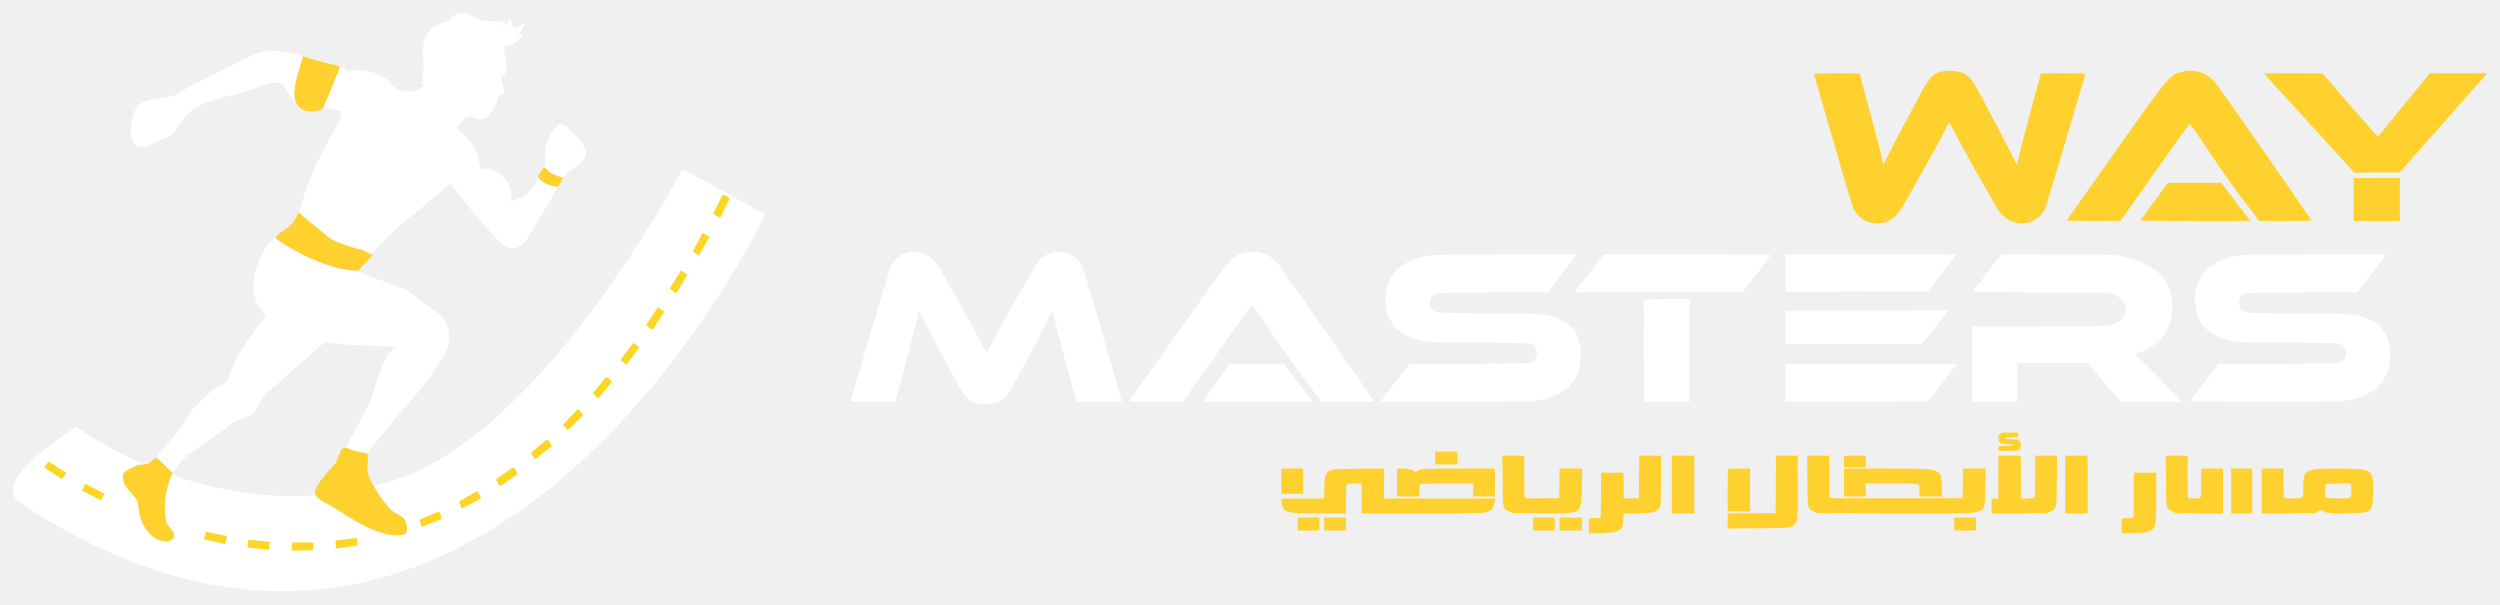
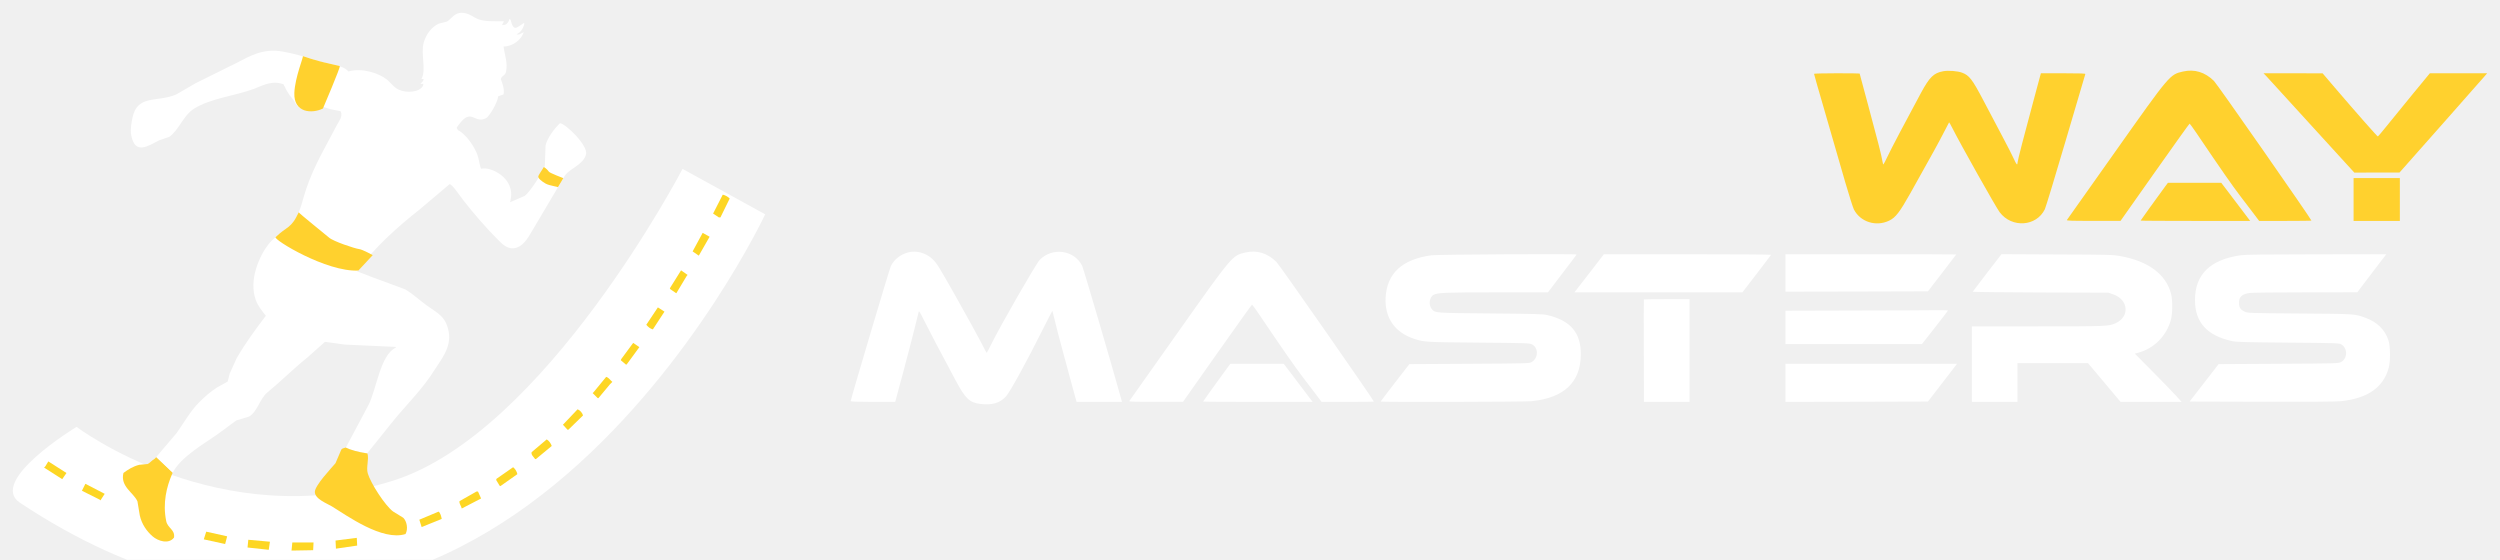
- <svg xmlns="http://www.w3.org/2000/svg" viewBox="0 0 1170.04 282.69">
-   <g transform="translate(-64.68 -44.36)">
-     <path fill-rule="evenodd" fill="#FFFFFF" d="M 100.52 244.14 C 100.52 244.14 167.67 295.05 248.86 269.25 C 319.8 246.7 384.12 123.41 384.12 123.41 L 422.8 144.67 C 422.8 144.67 291.73 423.89 74.09 279.7 C 58.67 269.48 100.52 244.14 100.52 244.14 " />
-     <path fill-rule="evenodd" fill="#FDD624" d="M 402.94 135.46 C 404.12 135.71 405.46 136.5 406.19 137.27 C 404.74 140.22 403.3 143.17 401.85 146.12 L 401.13 146.12 C 400.23 145.52 399.32 144.92 398.42 144.32 C 399.93 141.36 401.43 138.41 402.94 135.46 " />
-     <path fill-rule="evenodd" fill="#FDD624" d="M 393.54 153.35 C 394.62 153.95 395.71 154.55 396.79 155.16 C 395.11 158.11 393.42 161.06 391.73 164.01 C 390.77 163.35 389.81 162.68 388.84 162.02 C 390.41 159.13 391.98 156.24 393.54 153.35 " />
-     <path fill-rule="evenodd" fill="#FDD624" d="M 383.43 170.88 C 384.45 171.6 385.47 172.32 386.5 173.04 C 386.38 173.16 386.25 173.29 386.13 173.4 C 384.51 176.11 382.88 178.82 381.25 181.54 L 381.07 181.54 C 380.11 180.87 379.15 180.21 378.18 179.55 C 378.24 179.37 378.3 179.19 378.36 179 C 380.05 176.3 381.74 173.59 383.43 170.88 " />
-     <path fill-rule="evenodd" fill="#FDD624" d="M 372.58 188.22 C 373.61 188.88 374.63 189.55 375.66 190.21 C 373.85 192.98 372.04 195.75 370.23 198.52 C 369 198.24 367.84 197.23 367.16 196.35 C 368.97 193.64 370.78 190.93 372.58 188.22 " />
-     <path fill-rule="evenodd" fill="#FDD624" d="M 361.02 204.84 C 361.98 205.5 362.95 206.17 363.91 206.83 C 361.93 209.54 359.94 212.25 357.95 214.96 L 357.59 214.96 C 356.8 214.3 356.02 213.63 355.24 212.97 C 355.3 212.79 355.36 212.61 355.42 212.43 C 357.29 209.9 359.15 207.37 361.02 204.84 " />
-     <path fill-rule="evenodd" fill="#FDD624" d="M 348.38 220.74 C 349.7 221.15 350.28 222.32 351.27 223.09 L 350.18 224.17 C 348.38 226.34 346.57 228.51 344.76 230.68 L 344.4 230.68 C 343.62 229.89 342.83 229.11 342.05 228.33 C 342.23 228.15 342.41 227.97 342.59 227.79 C 344.52 225.44 346.45 223.09 348.38 220.74 " />
-     <path fill-rule="evenodd" fill="#FDD624" d="M 335 235.92 C 336.1 236.32 337.25 237.57 337.53 238.81 C 335.25 241.04 332.96 243.27 330.67 245.49 L 330.3 245.49 C 329.58 244.71 328.86 243.93 328.14 243.14 C 330.43 240.73 332.71 238.32 335 235.92 " />
-     <path fill-rule="evenodd" fill="#FDD624" d="M 320.55 250.01 C 321.51 250.52 322.58 251.95 322.9 253.08 C 320.43 255.13 317.96 257.18 315.49 259.22 L 315.13 259.22 C 314.36 258.12 313.13 257.16 313.5 255.97 C 315.85 253.98 318.2 252 320.55 250.01 " />
-     <path fill-rule="evenodd" fill="#FDD624" d="M 87.3 260.31 C 90.13 262.11 92.96 263.92 95.79 265.73 C 95.13 266.69 94.47 267.66 93.8 268.62 C 90.98 266.81 88.14 265 85.31 263.2 C 85.5 263.02 85.68 262.84 85.86 262.66 C 86.34 261.88 86.82 261.09 87.3 260.31 " />
-     <path fill-rule="evenodd" fill="#FDD624" d="M 304.83 263.02 C 305.73 263.73 306.54 264.96 306.82 266.27 C 304.17 268.14 301.52 270 298.87 271.87 C 298.75 271.81 298.63 271.75 298.51 271.69 C 297.96 270.79 297.42 269.88 296.88 268.98 C 296.94 268.8 297 268.62 297.06 268.44 C 299.65 266.63 302.24 264.82 304.83 263.02 " />
-     <path fill-rule="evenodd" fill="#FDD624" d="M 104.64 270.79 C 107.66 272.35 110.67 273.92 113.68 275.48 C 113.02 276.51 112.36 277.53 111.69 278.55 C 111.57 278.44 111.45 278.32 111.33 278.2 C 108.56 276.81 105.79 275.43 103.02 274.04 C 103.56 272.96 104.11 271.87 104.64 270.79 " />
-     <path fill-rule="evenodd" fill="#FDD624" d="M 287.67 274.4 L 288.39 274.4 C 288.87 275.48 289.35 276.57 289.84 277.65 C 286.82 279.22 283.81 280.79 280.8 282.35 C 280.48 281 279.55 280.18 279.72 278.92 C 282.37 277.41 285.02 275.91 287.67 274.4 " />
-     <path fill-rule="evenodd" fill="#FDD624" d="M 269.96 283.8 C 270.77 284.41 271.21 286.05 271.41 287.23 C 268.28 288.49 265.14 289.76 262.01 291.02 C 261.65 289.88 261.29 288.73 260.93 287.59 C 263.94 286.32 266.95 285.06 269.96 283.8 " />
-     <path fill-rule="evenodd" fill="#FDD624" d="M 161.2 293.19 C 164.45 293.91 167.7 294.64 170.95 295.36 L 170.95 295.54 C 170.65 296.68 170.35 297.83 170.05 298.97 C 166.74 298.25 163.43 297.53 160.11 296.8 L 160.11 296.62 C 160.47 295.48 160.84 294.33 161.2 293.19 " />
-     <path fill-rule="evenodd" fill="#FDD624" d="M 231.84 299.7 C 228.53 300.18 225.21 300.66 221.9 301.14 C 221.84 299.88 221.78 298.61 221.72 297.34 C 225.04 296.92 228.35 296.5 231.66 296.08 C 231.72 297.29 231.78 298.49 231.84 299.7 " />
-     <path fill-rule="evenodd" fill="#FDD624" d="M 180.89 296.98 C 184.26 297.29 187.64 297.59 191.01 297.89 C 190.83 299.15 190.64 300.42 190.46 301.68 C 187.15 301.32 183.84 300.96 180.53 300.6 C 180.65 299.39 180.77 298.19 180.89 296.98 " />
-     <path fill-rule="evenodd" fill="#FDD624" d="M 211.42 298.25 C 211.36 299.45 211.3 300.66 211.24 301.86 C 207.87 301.92 204.5 301.98 201.12 302.04 C 201.25 300.78 201.37 299.51 201.49 298.25 Z M 211.42 298.25 " />
-     <path fill-rule="nonzero" fill="#FFD12E" d="M 137.2 258.98 C 135.72 259.78 134.8 261.13 133.74 261.53 C 132.47 261.65 131.19 261.77 129.92 261.89 C 126.95 262.59 124.55 264.16 122.45 265.71 C 120.88 272.11 127.15 274.84 129.01 279.01 C 129.37 281.19 129.73 283.38 130.1 285.56 C 131.01 289.7 133.38 293.03 136.11 295.39 C 138.61 297.56 143.65 299.25 146.12 295.94 C 146.7 292.26 143.16 291.57 142.48 288.29 C 140.71 279.73 142.71 272.05 145.21 266.26 C 145.31 266.04 145.41 265.81 145.53 265.59 L 137.81 258.26 C 137.61 258.5 137.4 258.74 137.2 258.98 " />
-     <path fill-rule="nonzero" fill="#FFFFFF" d="M 326.76 102.02 C 324.3 104.37 320.89 108.74 320.02 112.39 C 319.9 115.61 319.78 118.83 319.66 122.04 C 318.5 125.22 312.73 134.32 310.19 136.07 C 307.94 137.04 305.7 138.01 303.45 138.98 C 303.3 138.76 303.16 138.54 303.01 138.31 C 302.97 138.44 302.95 138.56 302.91 138.68 C 299.45 150.37 289.43 124.29 289.43 124.29 C 289.57 124.11 289.79 123.96 290.05 123.86 C 289.05 121.83 288.98 119.32 288.16 116.95 C 286.74 112.9 282.71 107.11 279.05 105.29 C 278.07 103.89 278.42 104.12 279.41 102.74 C 285.39 94.47 286.6 102.59 292.16 99.65 C 293.73 98.91 297.77 91.94 297.8 89.45 C 298.66 89.15 299.5 88.84 300.36 88.54 C 300.83 86 299.86 83.41 299.08 81.44 C 299.43 79.7 301.02 79.85 301.45 78.16 C 302.49 74.02 300.73 69.45 300.36 66.14 C 304.89 66.04 308.65 62.89 309.82 59.41 C 309.09 59.77 308.37 60.13 307.64 60.5 L 306.55 60.5 L 306.55 60.32 C 308.35 59.52 309.35 57.91 310 55.95 L 310 55.04 C 306.29 57.35 305.11 59.46 303.63 53.58 C 303.45 53.46 303.27 53.34 303.09 53.21 C 302.84 54.5 302.15 55.47 301.08 55.95 C 300.6 56.01 300.11 56.07 299.63 56.13 C 299.93 55.52 300.23 54.91 300.54 54.3 C 296.04 54.27 291.39 54.58 288.16 53.21 C 286.19 52.39 284.73 50.93 282.14 50.48 C 277.36 49.66 276.21 53.2 273.77 54.49 C 272.55 54.79 271.34 55.1 270.13 55.4 C 266.68 56.91 264.17 60.32 263.03 64.14 C 261.43 69.48 264.35 77.01 261.93 81.26 C 262.3 81.32 262.66 81.38 263.03 81.44 C 262.84 81.8 262.66 82.17 262.48 82.53 C 262.12 82.89 261.75 83.26 261.39 83.62 L 262.84 83.62 C 262.79 83.93 262.72 84.23 262.66 84.54 C 260.85 87.68 255.02 87.94 251.37 86.36 C 248.91 85.28 247.54 82.98 245.55 81.44 C 242.01 78.7 234.41 75.96 227.7 77.8 C 225.3 74.65 217.34 74.25 213.32 72.88 C 208.24 71.15 202.9 69.56 197.11 68.51 C 187.64 66.79 181.33 70.8 175.8 73.61 C 169.31 76.82 162.82 80.04 156.32 83.26 C 153.29 85.02 150.25 86.78 147.21 88.54 C 138.26 92.46 128.93 88.31 126.64 99.65 C 126.23 101.65 125.58 105 126.09 107.66 C 127.9 117.05 133.96 112.66 139.2 110.03 C 140.78 109.48 142.36 108.93 143.94 108.39 C 148.59 105 150.45 98.43 155.41 95.28 C 163.13 90.38 174.29 89.32 183.45 85.99 C 186.82 84.77 191.04 82.14 196.2 83.44 C 196.87 83.61 197.53 83.88 198.2 84.22 C 198.14 84.08 198.07 83.95 198.02 83.8 C 196.13 79.03 201.11 82.35 201.11 82.35 L 205.12 86.17 L 204.69 87.08 L 215.68 86.36 C 215.68 86.36 215.94 85.93 214.97 94.07 C 216.42 94.53 217.87 95 219.32 95.46 C 220.84 95.76 222.36 96.07 223.88 96.37 C 224.22 96.62 223.99 96.38 224.24 96.73 C 225.14 99.02 223.17 101.32 222.42 102.74 C 219.81 107.66 217.2 112.57 214.59 117.49 C 212.15 122.29 209.85 127.28 208.04 132.61 C 206.26 137.82 205.52 142.62 202.94 146.81 C 199.71 152.05 194.01 154.04 190.37 158.64 C 186.09 164.07 181.01 175.38 184.36 184.68 C 185.46 187.73 187.32 189.85 189.1 192.15 C 184.26 198.52 179.64 204.76 175.44 212 C 174.35 214.43 173.25 216.86 172.16 219.28 C 171.86 220.5 171.55 221.71 171.25 222.92 C 169.61 223.83 167.98 224.75 166.34 225.65 C 163.3 227.55 160.44 230.09 157.96 232.57 C 153.7 236.84 150.96 241.93 147.4 246.96 C 145.34 249.39 143.27 251.82 141.21 254.24 C 140.07 255.58 138.94 256.92 137.81 258.26 L 145.53 265.59 C 149.2 258.21 160.39 251.95 166.88 247.32 C 169.68 245.26 172.47 243.2 175.26 241.13 C 177.26 240.52 179.27 239.92 181.27 239.31 C 185.28 236.85 186.25 230.96 189.82 228.02 C 196.25 222.74 202.14 216.81 208.58 211.63 C 211.31 209.21 214.04 206.78 216.77 204.35 C 219.81 204.77 222.84 205.2 225.88 205.62 C 233.89 205.99 241.91 206.35 249.92 206.72 L 249.92 207.08 C 242.66 210.38 240.95 226.43 237.17 233.85 C 233.65 240.46 230.13 247.08 226.61 253.7 C 226.57 253.74 226.51 253.77 226.45 253.8 C 228.63 254.92 232.31 255.94 236.66 256.58 C 236.65 256.53 236.64 256.48 236.62 256.43 C 240.32 251.82 244.03 247.2 247.73 242.59 C 254.57 233.95 262.32 226.81 268.31 217.1 C 270.85 212.97 276.07 207.01 274.68 199.62 C 273.29 192.2 269.29 190.9 264.3 187.23 C 260.98 184.8 257.92 181.92 254.29 179.77 C 249.19 177.89 244.09 176 238.99 174.12 C 236.62 173.21 234.26 172.3 231.89 171.39 L 231.89 171.21 C 239.57 160.56 250.69 150.56 261.02 142.44 C 265.7 138.49 270.37 134.55 275.04 130.6 C 276.04 130.15 280.19 136.36 281.23 137.7 C 286.36 144.29 292.08 150.95 297.99 156.82 C 299.69 158.52 302.49 161.51 306.36 160.29 C 310.44 159 312.45 154.34 314.56 151 C 319.41 142.8 324.27 134.61 329.12 126.41 C 331.79 122.98 337.76 121.33 338.96 116.58 C 339.99 112.49 329.45 102.25 326.76 102.02 " />
-     <path fill-rule="nonzero" fill="#FFD12E" d="M 224.42 254.79 C 223.51 256.91 222.6 259.04 221.69 261.16 C 219.74 263.46 212.2 271.41 212.04 274.46 C 211.87 277.87 217.82 280.01 220.05 281.38 C 226.93 285.58 243.64 297.75 254.47 294.3 C 255.82 291.88 255.03 288.19 253.38 286.66 C 251.8 285.68 250.22 284.71 248.64 283.74 C 244.98 281.04 238.23 270.69 236.8 265.9 C 235.96 263.03 237.45 259.63 236.66 256.58 C 232.31 255.94 228.63 254.92 226.45 253.8 C 225.95 254.09 224.94 254.05 224.42 254.79 " />
-     <path fill-rule="nonzero" fill="#FFFFFF" d="M 299.45 132.97 C 300.63 134.75 301.82 136.53 303.01 138.31 C 305.84 127.69 293.38 122.61 290.05 123.86 C 290.14 124.05 290.23 124.23 290.34 124.41 C 292.53 127.99 296.9 129.76 299.45 132.97 " />
-     <path fill="none" stroke-width="1" stroke="#FFFFFF" d="M 0 0 C 1.19 -1.78 2.38 -3.57 3.57 -5.35 C 6.4 5.29 -6.07 10.37 -9.4 9.12 C -9.31 8.93 -9.22 8.75 -9.12 8.57 C -6.93 4.99 -2.55 3.22 0 0 Z M 0 0 " transform="matrix(0.998792, 0, 0, -0.998792, 299.4445, 132.9703)" />
-     <path fill-rule="nonzero" fill="#FFFFFF" d="M 302.91 138.68 C 302.95 138.56 302.97 138.44 303.01 138.31 C 301.82 136.53 300.63 134.75 299.45 132.97 C 296.9 129.75 292.53 127.99 290.34 124.41 C 290.23 124.23 290.14 124.05 290.05 123.86 C 289.79 123.96 289.57 124.1 289.43 124.29 C 289.43 124.29 299.45 150.37 302.91 138.68 " />
-     <path fill="none" stroke-width="1" stroke="#FFFFFF" d="M 0 0 C 0.04 0.13 0.06 0.25 0.1 0.37 C -1.09 2.16 -2.28 3.94 -3.47 5.72 C -6.02 8.94 -10.4 10.71 -12.59 14.29 C -12.7 14.47 -12.78 14.65 -12.87 14.84 C -13.14 14.74 -13.36 14.6 -13.5 14.41 C -13.5 14.41 -3.47 -11.7 0 0 Z M 0 0 " transform="matrix(0.998792, 0, 0, -0.998792, 302.9125, 138.6848)" />
-     <path fill-rule="nonzero" fill="#FFFFFF" d="M 204.05 88.4 L 202.75 91.09 C 202.75 91.09 202.68 91.02 202.56 90.91 C 203.73 93.96 206.81 97.37 214.95 94.18 C 214.96 94.14 214.96 94.11 214.97 94.07 C 213.39 93.56 211.8 93.05 210.22 92.55 C 208.1 91.63 206.06 90.02 204.05 88.4 " />
-     <path fill="none" stroke-width="1" stroke="#FFFFFF" d="M 0 0 L -1.3 -2.69 C -1.3 -2.69 -1.37 -2.63 -1.49 -2.51 C -0.32 -5.57 2.77 -8.98 10.92 -5.79 C 10.92 -5.75 10.93 -5.71 10.93 -5.67 C 9.35 -5.17 7.76 -4.66 6.18 -4.15 C 4.05 -3.24 2.01 -1.63 0 0 Z M 0 0 " transform="matrix(0.998792, 0, 0, -0.998792, 204.0497, 88.39878)" />
-     <path fill-rule="nonzero" fill="#FFFFFF" d="M 215.68 86.36 L 204.68 87.08 L 204.05 88.4 C 206.06 90.02 208.1 91.63 210.22 92.55 C 211.8 93.05 213.39 93.56 214.97 94.07 C 215.94 85.93 215.68 86.36 215.68 86.36 " />
-     <path fill="none" stroke-width="1" stroke="#FFFFFF" d="M 0 -0 L -11.01 -0.72 L -11.65 -2.05 C -9.64 -3.67 -7.59 -5.28 -5.47 -6.2 C -3.89 -6.71 -2.3 -7.21 -0.71 -7.72 C 0.26 0.43 0 -0 0 -0 Z M 0 -0 " transform="matrix(0.998792, 0, 0, -0.998792, 215.6827, 86.35495)" />
-     <path fill-rule="nonzero" fill="#FFFFFF" stroke-width="1" stroke="#FFFFFF" d="M -0 -0 C -1.47 1.17 -2.93 2.26 -4.4 3 C -2.81 -0.79 -0.67 -3.07 -0.02 -3.69 C -0.74 -1.8 -0.74 -0.05 -0.74 -0.05 Z M -0 -0 " transform="matrix(0.998792, 0, 0, -0.998792, 202.583, 87.21681)" />
-     <path fill-rule="nonzero" fill="#FFFFFF" stroke-width="1" stroke="#FFFFFF" d="M -0 0 L 0.44 0.91 L -3.57 4.74 C -3.57 4.74 -8.57 8.06 -6.67 3.28 C -6.62 3.14 -6.56 3 -6.5 2.86 C -5.03 2.12 -3.57 1.03 -2.11 -0.14 Z M -0 0 " transform="matrix(0.998792, 0, 0, -0.998792, 204.6854, 87.07847)" />
-     <path fill-rule="nonzero" fill="#FFFFFF" stroke-width="1" stroke="#FFFFFF" d="M 0 0 C -0.49 0.4 -0.98 0.79 -1.47 1.18 L -2.21 1.13 C -2.21 1.13 -2.21 -0.62 -1.49 -2.51 C -1.37 -2.63 -1.3 -2.69 -1.3 -2.69 Z M 0 0 " transform="matrix(0.998792, 0, 0, -0.998792, 204.0497, 88.39878)" />
-     <path fill-rule="nonzero" fill="#FFFFFF" d="M 204.05 88.4 L 204.68 87.08 L 202.58 87.22 C 203.07 87.61 203.56 88 204.05 88.4 " />
-     <path fill-rule="evenodd" fill="#FFD12E" d="M 206.4 70.62 C 206.4 70.62 212.85 72.89 218.38 74.02 C 219.5 74.25 222.91 75.08 223.69 75.29 C 224.24 75.45 215.82 95.14 215.82 95.14 C 210.8 97.66 202.08 97.29 202.44 87.88 C 202.72 80.46 206.96 70.6 206.4 70.62 " />
-     <path fill-rule="evenodd" fill="#FFD12E" d="M 319.13 122.61 C 319.25 122.33 320.96 123.79 321.59 124.73 C 321.99 125.33 328.33 127.74 328.33 127.74 C 327.94 128.45 325.75 132.06 325.75 132.06 C 326.27 131.73 321.93 131.38 319.98 130.25 C 318.16 129.19 316.4 127.77 316.61 126.91 C 316.87 125.9 318.85 123.32 319.13 122.61 " />
-     <path fill-rule="evenodd" fill="#FFD12E" d="M 204.49 143.71 C 203.59 145.16 202.65 148.67 198.4 151.5 C 196.45 152.81 195.02 154.07 193.66 155.33 C 192.47 156.43 217.45 171.76 232.4 170.98 L 239.12 163.76 C 239.12 163.76 234.36 161.12 232.75 160.93 C 230.71 160.68 220.58 157.3 218.66 155.54 C 217.81 154.76 204.39 144.03 204.49 143.71 " />
-   </g>
-   <g transform="translate(271.779 -454.527) scale(1.7082)">
-     <path fill="#FFFFFF" transform="matrix(.018641 0 0 -.018641 37.981 467.35)" d="M2775 7087 c-112 -29 -208 -105 -255 -203 -19 -38 -590 -1960 -590 -1984 0 -6 123 -10 328 -10 l327 0 119 442 c65 243 140 532 167 642 27 111 53 214 57 231 7 28 12 21 75 -105 65 -132 269 -520 470 -894 145 -271 204 -326 364 -346 171 -21 286 12 375 109 59 63 310 521 551 1004 71 142 131 257 132 255 2 -2 15 -55 30 -118 14 -63 64 -256 111 -430 47 -173 108 -398 135 -500 28 -102 57 -209 65 -237 l15 -53 333 0 334 0 -10 38 c-125 454 -555 1922 -575 1961 -114 234 -438 279 -624 88 -54 -55 -580 -970 -712 -1239 -34 -69 -64 -127 -67 -127 -3 -1 -40 68 -82 152 -42 83 -206 379 -362 657 -263 466 -291 510 -350 566 -98 94 -236 133 -361 101z M7734 7086 c-196 -45 -190 -37 -1006 -1191 -382 -539 -697 -986 -702 -992 -6 -10 75 -13 391 -12 l398 0 504 715 c277 393 507 714 511 714 3 0 46 -59 96 -132 366 -542 525 -770 651 -936 54 -70 137 -180 186 -244 l89 -118 384 0 c211 0 384 2 384 5 0 20 -1387 2009 -1432 2052 -132 130 -286 177 -454 139z M10468 7045 c-432 -59 -655 -264 -675 -620 -16 -298 135 -516 422 -609 148 -48 159 -48 945 -55 703 -6 747 -7 783 -25 99 -49 97 -202 -4 -261 -33 -19 -57 -20 -915 -25 l-882 -5 -211 -272 c-116 -150 -211 -275 -211 -278 0 -10 2116 -5 2219 5 477 49 720 279 723 685 3 320 -150 501 -492 581 -67 15 -160 18 -835 24 -815 7 -809 6 -859 59 -56 58 -42 182 23 215 60 31 167 36 923 36 l757 0 210 276 c116 151 211 277 211 280 0 12 -2039 1 -2132 -11z M12834 6843 c-93 -120 -190 -246 -217 -280 l-49 -63 1234 0 1235 0 209 272 c115 150 211 276 212 280 2 4 -550 8 -1227 8 l-1230 0 -167 -217z M15670 6785 l0 -275 1047 2 1047 3 208 270 c114 148 208 271 208 272 0 2 -565 3 -1255 3 l-1255 0 0 -275z M18635 6789 c-115 -150 -211 -275 -213 -280 -2 -4 446 -9 995 -11 l998 -3 68 -23 c230 -77 252 -330 38 -426 -102 -45 -116 -46 -1137 -46 l-974 0 0 -555 0 -555 335 0 335 0 0 285 0 285 518 0 518 0 240 -285 239 -285 449 0 448 0 -83 92 c-46 51 -201 210 -344 355 l-260 262 45 12 c237 63 421 248 486 489 24 89 25 290 1 380 -76 286 -335 479 -742 552 -115 21 -151 22 -935 25 l-815 4 -210 -272z M22360 7045 c-449 -64 -672 -283 -671 -660 0 -326 177 -521 546 -602 58 -13 199 -17 820 -22 730 -6 751 -7 785 -26 95 -56 93 -209 -5 -259 -39 -21 -55 -21 -920 -26 l-879 -5 -213 -275 -213 -275 1053 -3 c735 -2 1087 1 1167 8 395 40 627 201 706 490 28 102 25 324 -5 410 -55 157 -166 264 -339 327 -156 57 -137 56 -962 62 -756 6 -766 6 -812 28 -61 28 -82 62 -82 129 0 89 42 128 157 145 34 5 404 9 822 9 l760 1 96 127 c53 70 149 196 213 280 l117 152 -1023 -1 c-797 -1 -1044 -4 -1118 -14z M13589 6396 c-2 -2 -3 -342 -1 -755 l2 -751 335 0 335 0 0 755 0 755 -333 0 c-184 0 -336 -2 -338 -4z M16713 6233 l-1043 -3 0 -245 0 -245 1003 0 1003 0 190 242 c104 133 191 245 192 250 2 4 -65 7 -150 6 -84 -2 -622 -4 -1195 -5z M7472 5398 c-154 -211 -362 -499 -362 -503 0 -3 362 -5 805 -5 l805 0 -131 173 c-72 94 -168 220 -212 280 l-82 107 -392 0 -392 0 -39 -52z M15670 5170 l0 -280 1047 2 1047 3 193 250 c107 138 203 262 214 278 l20 27 -1260 0 -1261 0 0 -280z" />
-     <path fill="#FFD12E" transform="matrix(.018641 0 0 -.018641 37.981 467.35)" d="M17989 9750 c-139 -25 -201 -85 -326 -316 -217 -401 -442 -828 -493 -937 -30 -64 -58 -117 -61 -117 -4 0 -10 21 -14 47 -11 77 -78 337 -210 824 -69 253 -125 462 -125 465 0 2 -151 4 -335 4 -184 0 -335 -4 -335 -8 0 -5 18 -69 39 -143 36 -122 137 -473 421 -1456 55 -188 111 -365 125 -393 94 -186 328 -260 521 -165 93 45 154 125 309 401 343 612 412 738 487 884 44 85 81 157 83 159 2 1 24 -37 48 -85 118 -235 640 -1163 695 -1236 178 -236 539 -212 664 43 14 30 153 486 308 1014 156 528 285 966 287 973 4 9 -65 12 -324 12 l-329 0 -103 -382 c-141 -521 -241 -908 -241 -935 0 -42 -17 -24 -54 60 -20 45 -95 192 -167 327 -71 135 -196 371 -277 525 -167 318 -210 374 -317 414 -64 24 -203 35 -276 21z M21514 9746 c-196 -45 -190 -37 -1006 -1191 -382 -539 -697 -986 -702 -992 -6 -10 75 -13 391 -12 l398 0 504 715 c277 393 507 714 511 714 3 0 46 -59 96 -132 366 -542 525 -770 651 -936 54 -70 137 -180 186 -244 l89 -118 384 0 c211 0 384 2 384 5 0 20 -1387 2009 -1432 2052 -132 130 -286 177 -454 139z M22737 9678 c22 -24 303 -331 623 -683 321 -352 603 -661 627 -687 l44 -48 332 1 332 0 610 689 c336 379 625 708 644 730 l34 40 -421 0 -421 0 -253 -307 c-139 -170 -309 -378 -378 -464 -69 -86 -129 -157 -133 -158 -8 -2 -318 350 -632 717 l-180 211 -435 1 -434 0 41 -42z M24020 7865 l0 -315 340 0 340 0 0 315 0 315 -340 0 -340 0 0 -315z M21252 8058 c-154 -211 -362 -499 -362 -503 0 -3 362 -5 805 -5 l805 0 -131 173 c-72 94 -168 220 -212 280 l-82 107 -392 0 -392 0 -39 -52z M18820 4420 c-26 -26 -27 -89 -1 -121 17 -21 30 -24 112 -29 129 -7 116 -24 -21 -28 l-110 -3 0 -34 0 -35 149 0 c171 0 181 5 181 86 0 66 -30 84 -136 84 -68 0 -84 3 -84 15 0 12 17 15 90 15 l90 0 0 35 0 35 -125 0 c-112 0 -127 -2 -145 -20z M10520 4065 l0 -95 165 0 165 0 0 95 0 95 -165 0 -165 0 0 -95z M11512 3731 c3 -422 0 -404 94 -451 l49 -25 394 -3 c650 -6 624 -22 629 396 l4 262 -166 0 -166 0 -2 -217 -3 -218 -249 -3 c-193 -2 -251 1 -258 10 -4 7 -8 149 -8 316 l0 302 -160 0 -161 0 3 -369z M13518 3788 l-3 -313 -112 -3 -113 -3 0 191 0 190 -165 0 -165 0 -2 -332 -3 -333 -87 -3 -88 -3 0 -110 0 -111 183 3 c268 6 312 34 324 209 l6 80 167 0 c246 0 324 20 360 91 19 36 20 61 20 399 l0 360 -160 0 -160 0 -2 -312z M14000 3675 l0 -425 165 0 165 0 0 425 0 425 -165 0 -165 0 0 -425z M15528 3678 l-3 -423 -352 -3 -353 -2 0 -111 0 -110 443 3 c467 4 484 5 535 52 53 47 52 41 52 546 l0 470 -160 0 -160 0 -2 -422z M15992 3731 c3 -422 0 -404 94 -451 l49 -25 1124 -3 c1150 -3 1198 -1 1270 36 70 36 76 63 79 360 l4 262 -166 0 -166 0 -2 -217 -3 -218 -974 -3 c-773 -2 -976 0 -983 10 -4 7 -8 149 -8 316 l0 302 -160 0 -161 0 3 -369z M16530 4015 l0 -85 160 0 160 0 0 85 0 85 -160 0 -160 0 0 -85z M18800 3785 l0 -315 -50 0 -50 0 0 -111 0 -110 408 3 407 3 50 25 c91 46 90 40 93 458 l3 362 -161 0 -160 0 0 -303 c0 -222 -3 -306 -12 -315 -8 -8 -46 -12 -105 -12 l-93 0 0 315 0 315 -165 0 -165 0 0 -315z M19780 3675 l0 -425 165 0 165 0 0 425 0 425 -165 0 -165 0 0 -425z M21262 3731 c3 -422 0 -404 94 -451 l49 -25 348 -3 347 -4 0 331 0 331 -160 0 -160 0 0 -210 c0 -244 7 -230 -113 -230 -59 0 -76 3 -81 16 -3 9 -6 150 -6 315 l0 299 -160 0 -161 0 3 -369z M8260 3725 l0 -185 160 0 160 0 0 185 0 185 -160 0 -160 0 0 -185z M9067 3899 c-149 -17 -171 -50 -175 -265 l-3 -164 -315 0 -314 0 0 -46 c0 -59 33 -118 76 -139 63 -30 140 -35 505 -35 l369 0 0 208 c0 148 3 211 12 220 8 8 48 12 115 12 l103 0 0 -220 0 -220 863 0 c554 0 885 4 927 11 112 18 155 59 167 158 l6 51 -817 0 -816 0 0 220 0 220 -317 -1 c-175 -1 -348 -5 -386 -10z M9960 3705 l0 -205 165 0 165 0 0 89 c0 72 3 90 16 95 9 3 187 6 396 6 l380 0 -4 -95 -3 -95 163 0 162 0 0 205 0 205 -522 0 c-541 0 -582 -3 -624 -42 -16 -14 -24 -16 -29 -8 -18 29 -90 50 -177 50 l-88 0 0 -205z M14827 3903 c-4 -3 -7 -145 -7 -315 l0 -308 165 0 165 0 0 315 0 315 -158 0 c-87 0 -162 -3 -165 -7z M16530 3705 l0 -205 160 0 160 0 0 95 0 95 378 0 c445 0 412 9 412 -113 l0 -77 166 0 167 0 -5 138 c-9 281 19 272 -830 272 l-608 0 0 -205z M22220 3580 l0 -330 155 0 155 0 0 330 0 330 -155 0 -155 0 0 -330z M22670 3579 l0 -330 388 3 387 3 51 25 50 25 33 -22 c46 -31 88 -35 351 -31 268 3 313 15 355 88 29 50 31 426 2 477 -41 77 -128 93 -501 93 -480 0 -506 -14 -506 -272 0 -111 -3 -140 -16 -152 -20 -20 -243 -23 -262 -4 -9 9 -12 72 -12 220 l0 208 -160 0 -160 0 0 -331z m1311 84 c15 -40 7 -172 -11 -183 -23 -15 -343 -13 -358 2 -21 21 -16 185 6 197 9 6 90 11 185 11 l167 0 11 -27z M20788 3518 l-3 -333 -87 -3 -88 -3 0 -110 0 -111 178 5 c195 5 237 13 281 57 46 46 51 94 51 480 l0 350 -165 0 -165 0 -2 -332z M8500 3095 l0 -95 160 0 160 0 0 95 0 95 -160 0 -160 0 0 -95z M8890 3095 l0 -95 160 0 160 0 0 95 0 95 -160 0 -160 0 0 -95z M11960 3095 l0 -95 160 0 160 0 0 95 0 95 -160 0 -160 0 0 -95z M12350 3095 l0 -95 165 0 165 0 0 95 0 95 -165 0 -165 0 0 -95z M18150 3095 l0 -95 160 0 160 0 0 95 0 95 -160 0 -160 0 0 -95z" />
+ <svg xmlns="http://www.w3.org/2000/svg" viewBox="0 0 1170.04 262">
+   <defs>
+     <clipPath id="no-arabic-line">
+       <rect width="380" height="262" />
+       <rect width="1170.04" height="198" />
+     </clipPath>
+   </defs>
+   <g clip-path="url(#no-arabic-line)">
+     <g transform="translate(-64.68 -44.36)">
+       <path fill-rule="evenodd" fill="#FFFFFF" d="M 100.52 244.14 C 100.52 244.14 167.67 295.05 248.86 269.25 C 319.8 246.7 384.12 123.41 384.12 123.41 L 422.8 144.67 C 422.8 144.67 291.73 423.89 74.09 279.7 C 58.67 269.48 100.52 244.14 100.52 244.14 " />
+       <path fill-rule="evenodd" fill="#FDD624" d="M 402.94 135.46 C 404.12 135.71 405.46 136.5 406.19 137.27 C 404.74 140.22 403.3 143.17 401.85 146.12 L 401.13 146.12 C 400.23 145.52 399.32 144.92 398.42 144.32 C 399.93 141.36 401.43 138.41 402.94 135.46 " />
+       <path fill-rule="evenodd" fill="#FDD624" d="M 393.54 153.35 C 394.62 153.95 395.71 154.55 396.79 155.16 C 395.11 158.11 393.42 161.06 391.73 164.01 C 390.77 163.35 389.81 162.68 388.84 162.02 C 390.41 159.13 391.98 156.24 393.54 153.35 " />
+       <path fill-rule="evenodd" fill="#FDD624" d="M 383.43 170.88 C 384.45 171.6 385.47 172.32 386.5 173.04 C 386.38 173.16 386.25 173.29 386.13 173.4 C 384.51 176.11 382.88 178.82 381.25 181.54 L 381.07 181.54 C 380.11 180.87 379.15 180.21 378.18 179.55 C 378.24 179.37 378.3 179.19 378.36 179 C 380.05 176.3 381.74 173.59 383.43 170.88 " />
+       <path fill-rule="evenodd" fill="#FDD624" d="M 372.58 188.22 C 373.61 188.88 374.63 189.55 375.66 190.21 C 373.85 192.98 372.04 195.75 370.23 198.52 C 369 198.24 367.84 197.23 367.16 196.35 C 368.97 193.64 370.78 190.93 372.58 188.22 " />
+       <path fill-rule="evenodd" fill="#FDD624" d="M 361.02 204.84 C 361.98 205.5 362.95 206.17 363.91 206.83 C 361.93 209.54 359.94 212.25 357.95 214.96 L 357.59 214.96 C 356.8 214.3 356.02 213.63 355.24 212.97 C 355.3 212.79 355.36 212.61 355.42 212.43 C 357.29 209.9 359.15 207.37 361.02 204.84 " />
+       <path fill-rule="evenodd" fill="#FDD624" d="M 348.38 220.74 C 349.7 221.15 350.28 222.32 351.27 223.09 L 350.18 224.17 C 348.38 226.34 346.57 228.51 344.76 230.68 L 344.4 230.68 C 343.62 229.89 342.83 229.11 342.05 228.33 C 342.23 228.15 342.41 227.97 342.59 227.79 C 344.52 225.44 346.45 223.09 348.38 220.74 " />
+       <path fill-rule="evenodd" fill="#FDD624" d="M 335 235.92 C 336.1 236.32 337.25 237.57 337.53 238.81 C 335.25 241.04 332.96 243.27 330.67 245.49 L 330.3 245.49 C 329.58 244.71 328.86 243.93 328.14 243.14 C 330.43 240.73 332.71 238.32 335 235.92 " />
+       <path fill-rule="evenodd" fill="#FDD624" d="M 320.55 250.01 C 321.51 250.52 322.58 251.95 322.9 253.08 C 320.43 255.13 317.96 257.18 315.49 259.22 L 315.13 259.22 C 314.36 258.12 313.13 257.16 313.5 255.97 C 315.85 253.98 318.2 252 320.55 250.01 " />
+       <path fill-rule="evenodd" fill="#FDD624" d="M 87.3 260.31 C 90.13 262.11 92.96 263.92 95.79 265.73 C 95.13 266.69 94.47 267.66 93.8 268.62 C 90.98 266.81 88.14 265 85.31 263.2 C 85.5 263.02 85.68 262.84 85.86 262.66 C 86.34 261.88 86.82 261.09 87.3 260.31 " />
+       <path fill-rule="evenodd" fill="#FDD624" d="M 304.83 263.02 C 305.73 263.73 306.54 264.96 306.82 266.27 C 304.17 268.14 301.52 270 298.87 271.87 C 298.75 271.81 298.63 271.75 298.51 271.69 C 297.96 270.79 297.42 269.88 296.88 268.98 C 296.94 268.8 297 268.62 297.06 268.44 C 299.65 266.63 302.24 264.82 304.83 263.02 " />
+       <path fill-rule="evenodd" fill="#FDD624" d="M 104.64 270.79 C 107.66 272.35 110.67 273.92 113.68 275.48 C 113.02 276.51 112.36 277.53 111.69 278.55 C 111.57 278.44 111.45 278.32 111.33 278.2 C 108.56 276.81 105.79 275.43 103.02 274.04 C 103.56 272.96 104.11 271.87 104.64 270.79 " />
+       <path fill-rule="evenodd" fill="#FDD624" d="M 287.67 274.4 L 288.39 274.4 C 288.87 275.48 289.35 276.57 289.84 277.65 C 286.82 279.22 283.81 280.79 280.8 282.35 C 280.48 281 279.55 280.18 279.72 278.92 C 282.37 277.41 285.02 275.91 287.67 274.4 " />
+       <path fill-rule="evenodd" fill="#FDD624" d="M 269.96 283.8 C 270.77 284.41 271.21 286.05 271.41 287.23 C 268.28 288.49 265.14 289.76 262.01 291.02 C 261.65 289.88 261.29 288.73 260.93 287.59 C 263.94 286.32 266.95 285.06 269.96 283.8 " />
+       <path fill-rule="evenodd" fill="#FDD624" d="M 161.2 293.19 C 164.45 293.91 167.7 294.64 170.95 295.36 L 170.95 295.54 C 170.65 296.68 170.35 297.83 170.05 298.97 C 166.74 298.25 163.43 297.53 160.11 296.8 L 160.11 296.62 C 160.47 295.48 160.84 294.33 161.2 293.19 " />
+       <path fill-rule="evenodd" fill="#FDD624" d="M 231.84 299.7 C 228.53 300.18 225.21 300.66 221.9 301.14 C 221.84 299.88 221.78 298.61 221.72 297.34 C 225.04 296.92 228.35 296.5 231.66 296.08 C 231.72 297.29 231.78 298.49 231.84 299.7 " />
+       <path fill-rule="evenodd" fill="#FDD624" d="M 180.89 296.98 C 184.26 297.29 187.64 297.59 191.01 297.89 C 190.83 299.15 190.64 300.42 190.46 301.68 C 187.15 301.32 183.84 300.96 180.53 300.6 C 180.65 299.39 180.77 298.19 180.89 296.98 " />
+       <path fill-rule="evenodd" fill="#FDD624" d="M 211.42 298.25 C 211.36 299.45 211.3 300.66 211.24 301.86 C 207.87 301.92 204.5 301.98 201.12 302.04 C 201.25 300.78 201.37 299.51 201.49 298.25 Z M 211.42 298.25 " />
+       <path fill-rule="nonzero" fill="#FFD12E" d="M 137.2 258.98 C 135.72 259.78 134.8 261.13 133.74 261.53 C 132.47 261.65 131.19 261.77 129.92 261.89 C 126.95 262.59 124.55 264.16 122.45 265.71 C 120.88 272.11 127.15 274.84 129.01 279.01 C 129.37 281.19 129.73 283.38 130.1 285.56 C 131.01 289.7 133.38 293.03 136.11 295.39 C 138.61 297.56 143.65 299.25 146.12 295.94 C 146.7 292.26 143.16 291.57 142.48 288.29 C 140.71 279.73 142.71 272.05 145.21 266.26 C 145.31 266.04 145.41 265.81 145.53 265.59 L 137.81 258.26 C 137.61 258.5 137.4 258.74 137.2 258.98 " />
+       <path fill-rule="nonzero" fill="#FFFFFF" d="M 326.76 102.02 C 324.3 104.37 320.89 108.74 320.02 112.39 C 319.9 115.61 319.78 118.83 319.66 122.04 C 318.5 125.22 312.73 134.32 310.19 136.07 C 307.94 137.04 305.7 138.01 303.45 138.98 C 303.3 138.76 303.16 138.54 303.01 138.31 C 302.97 138.44 302.95 138.56 302.91 138.68 C 299.45 150.37 289.43 124.29 289.43 124.29 C 289.57 124.11 289.79 123.96 290.05 123.86 C 289.05 121.83 288.98 119.32 288.16 116.95 C 286.74 112.9 282.71 107.11 279.05 105.29 C 278.07 103.89 278.42 104.12 279.41 102.74 C 285.39 94.47 286.6 102.59 292.16 99.65 C 293.73 98.91 297.77 91.94 297.8 89.45 C 298.66 89.15 299.5 88.84 300.36 88.54 C 300.83 86 299.86 83.41 299.08 81.44 C 299.43 79.7 301.02 79.85 301.45 78.16 C 302.49 74.02 300.73 69.45 300.36 66.14 C 304.89 66.04 308.65 62.89 309.82 59.41 C 309.09 59.77 308.37 60.13 307.64 60.5 L 306.55 60.5 L 306.55 60.32 C 308.35 59.52 309.35 57.91 310 55.95 L 310 55.04 C 306.29 57.35 305.11 59.46 303.63 53.58 C 303.45 53.46 303.27 53.34 303.09 53.21 C 302.84 54.5 302.15 55.47 301.08 55.95 C 300.6 56.01 300.11 56.07 299.63 56.13 C 299.93 55.52 300.23 54.91 300.54 54.3 C 296.04 54.27 291.39 54.58 288.16 53.21 C 286.19 52.39 284.73 50.93 282.14 50.48 C 277.36 49.66 276.21 53.2 273.77 54.49 C 272.55 54.79 271.34 55.1 270.13 55.4 C 266.68 56.91 264.17 60.32 263.03 64.14 C 261.43 69.48 264.35 77.01 261.93 81.26 C 262.3 81.32 262.66 81.38 263.03 81.44 C 262.84 81.8 262.66 82.17 262.48 82.53 C 262.12 82.89 261.75 83.26 261.39 83.62 L 262.84 83.62 C 262.79 83.93 262.72 84.23 262.66 84.54 C 260.85 87.68 255.02 87.94 251.37 86.36 C 248.91 85.28 247.54 82.98 245.55 81.44 C 242.01 78.7 234.41 75.96 227.7 77.8 C 225.3 74.65 217.34 74.25 213.32 72.88 C 208.24 71.15 202.9 69.56 197.11 68.51 C 187.64 66.79 181.33 70.8 175.8 73.61 C 169.31 76.82 162.82 80.04 156.32 83.26 C 153.29 85.02 150.25 86.78 147.21 88.54 C 138.26 92.46 128.93 88.31 126.64 99.65 C 126.23 101.65 125.58 105 126.09 107.66 C 127.9 117.05 133.96 112.66 139.2 110.03 C 140.78 109.48 142.36 108.93 143.94 108.39 C 148.59 105 150.45 98.43 155.41 95.28 C 163.13 90.38 174.29 89.32 183.45 85.99 C 186.82 84.77 191.04 82.14 196.2 83.44 C 196.87 83.61 197.53 83.88 198.2 84.22 C 198.14 84.08 198.07 83.95 198.02 83.8 C 196.13 79.03 201.11 82.35 201.11 82.35 L 205.12 86.17 L 204.69 87.08 L 215.68 86.36 C 215.68 86.36 215.94 85.93 214.97 94.07 C 216.42 94.53 217.87 95 219.32 95.46 C 220.84 95.76 222.36 96.07 223.88 96.37 C 224.22 96.62 223.99 96.38 224.24 96.73 C 225.14 99.02 223.17 101.32 222.42 102.74 C 219.81 107.66 217.2 112.57 214.59 117.49 C 212.15 122.29 209.85 127.28 208.04 132.61 C 206.26 137.82 205.52 142.62 202.94 146.81 C 199.71 152.05 194.01 154.04 190.37 158.64 C 186.09 164.07 181.01 175.38 184.36 184.68 C 185.46 187.73 187.32 189.85 189.1 192.15 C 184.26 198.52 179.64 204.76 175.44 212 C 174.35 214.43 173.25 216.86 172.16 219.28 C 171.86 220.5 171.55 221.71 171.25 222.92 C 169.61 223.83 167.98 224.75 166.34 225.65 C 163.3 227.55 160.44 230.09 157.96 232.57 C 153.7 236.84 150.96 241.93 147.4 246.96 C 145.34 249.39 143.27 251.82 141.21 254.24 C 140.07 255.58 138.94 256.92 137.81 258.26 L 145.53 265.59 C 149.2 258.21 160.39 251.95 166.88 247.32 C 169.68 245.26 172.47 243.2 175.26 241.13 C 177.26 240.52 179.27 239.92 181.27 239.31 C 185.28 236.85 186.25 230.96 189.82 228.02 C 196.25 222.74 202.14 216.81 208.58 211.63 C 211.31 209.21 214.04 206.78 216.77 204.35 C 219.81 204.77 222.84 205.2 225.88 205.62 C 233.89 205.99 241.91 206.35 249.92 206.72 L 249.92 207.08 C 242.66 210.38 240.95 226.43 237.17 233.85 C 233.65 240.46 230.13 247.08 226.61 253.7 C 226.57 253.74 226.51 253.77 226.45 253.8 C 228.63 254.92 232.31 255.94 236.66 256.58 C 236.65 256.53 236.64 256.48 236.62 256.43 C 240.32 251.82 244.03 247.2 247.73 242.59 C 254.57 233.95 262.32 226.81 268.31 217.1 C 270.85 212.97 276.07 207.01 274.68 199.62 C 273.29 192.2 269.29 190.9 264.3 187.23 C 260.98 184.8 257.92 181.92 254.29 179.77 C 249.19 177.89 244.09 176 238.99 174.12 C 236.62 173.21 234.26 172.3 231.89 171.39 L 231.89 171.21 C 239.57 160.56 250.69 150.56 261.02 142.44 C 265.7 138.49 270.37 134.55 275.04 130.6 C 276.04 130.15 280.19 136.36 281.23 137.7 C 286.36 144.29 292.08 150.95 297.99 156.82 C 299.69 158.52 302.49 161.51 306.36 160.29 C 310.44 159 312.45 154.34 314.56 151 C 319.41 142.8 324.27 134.61 329.12 126.41 C 331.79 122.98 337.76 121.33 338.96 116.58 C 339.99 112.49 329.45 102.25 326.76 102.02 " />
+       <path fill-rule="nonzero" fill="#FFD12E" d="M 224.42 254.79 C 223.51 256.91 222.6 259.04 221.69 261.16 C 219.74 263.46 212.2 271.41 212.04 274.46 C 211.87 277.87 217.82 280.01 220.05 281.38 C 226.93 285.58 243.64 297.75 254.47 294.3 C 255.82 291.88 255.03 288.19 253.38 286.66 C 251.8 285.68 250.22 284.71 248.64 283.74 C 244.98 281.04 238.23 270.69 236.8 265.9 C 235.96 263.03 237.45 259.63 236.66 256.58 C 232.31 255.94 228.63 254.92 226.45 253.8 C 225.95 254.09 224.94 254.05 224.42 254.79 " />
+       <path fill-rule="nonzero" fill="#FFFFFF" d="M 299.45 132.97 C 300.63 134.75 301.82 136.53 303.01 138.31 C 305.84 127.69 293.38 122.61 290.05 123.86 C 290.14 124.05 290.23 124.23 290.34 124.41 C 292.53 127.99 296.9 129.76 299.45 132.97 " />
+       <path fill="none" stroke-width="1" stroke="#FFFFFF" d="M 0 0 C 1.19 -1.78 2.38 -3.57 3.57 -5.35 C 6.4 5.29 -6.07 10.37 -9.4 9.12 C -9.31 8.93 -9.22 8.75 -9.12 8.57 C -6.93 4.99 -2.55 3.22 0 0 Z M 0 0 " transform="matrix(0.998792, 0, 0, -0.998792, 299.4445, 132.9703)" />
+       <path fill-rule="nonzero" fill="#FFFFFF" d="M 302.91 138.68 C 302.95 138.56 302.97 138.44 303.01 138.31 C 301.82 136.53 300.63 134.75 299.45 132.97 C 296.9 129.75 292.53 127.99 290.34 124.41 C 290.23 124.23 290.14 124.05 290.05 123.86 C 289.79 123.96 289.57 124.1 289.43 124.29 C 289.43 124.29 299.45 150.37 302.91 138.68 " />
+       <path fill="none" stroke-width="1" stroke="#FFFFFF" d="M 0 0 C 0.04 0.13 0.06 0.25 0.1 0.37 C -1.09 2.16 -2.28 3.94 -3.47 5.72 C -6.02 8.94 -10.4 10.71 -12.59 14.29 C -12.7 14.47 -12.78 14.65 -12.87 14.84 C -13.14 14.74 -13.36 14.6 -13.5 14.41 C -13.5 14.41 -3.47 -11.7 0 0 Z M 0 0 " transform="matrix(0.998792, 0, 0, -0.998792, 302.9125, 138.6848)" />
+       <path fill-rule="nonzero" fill="#FFFFFF" d="M 204.05 88.4 L 202.75 91.09 C 202.75 91.09 202.68 91.02 202.56 90.91 C 203.73 93.96 206.81 97.37 214.95 94.18 C 214.96 94.14 214.96 94.11 214.97 94.07 C 213.39 93.56 211.8 93.05 210.22 92.55 C 208.1 91.63 206.06 90.02 204.05 88.4 " />
+       <path fill="none" stroke-width="1" stroke="#FFFFFF" d="M 0 0 L -1.3 -2.69 C -1.3 -2.69 -1.37 -2.63 -1.49 -2.51 C -0.32 -5.57 2.77 -8.98 10.92 -5.79 C 10.92 -5.75 10.93 -5.71 10.93 -5.67 C 9.35 -5.17 7.76 -4.66 6.18 -4.15 C 4.05 -3.24 2.01 -1.63 0 0 Z M 0 0 " transform="matrix(0.998792, 0, 0, -0.998792, 204.0497, 88.39878)" />
+       <path fill-rule="nonzero" fill="#FFFFFF" d="M 215.68 86.36 L 204.68 87.08 L 204.05 88.4 C 206.06 90.02 208.1 91.63 210.22 92.55 C 211.8 93.05 213.39 93.56 214.97 94.07 C 215.94 85.93 215.68 86.36 215.68 86.36 " />
+       <path fill="none" stroke-width="1" stroke="#FFFFFF" d="M 0 -0 L -11.01 -0.72 L -11.65 -2.05 C -9.64 -3.67 -7.59 -5.28 -5.47 -6.2 C -3.89 -6.71 -2.3 -7.21 -0.71 -7.72 C 0.26 0.43 0 -0 0 -0 Z M 0 -0 " transform="matrix(0.998792, 0, 0, -0.998792, 215.6827, 86.35495)" />
+       <path fill-rule="nonzero" fill="#FFFFFF" stroke-width="1" stroke="#FFFFFF" d="M -0 -0 C -1.47 1.17 -2.93 2.26 -4.4 3 C -2.81 -0.79 -0.67 -3.07 -0.02 -3.69 C -0.74 -1.8 -0.74 -0.05 -0.74 -0.05 Z M -0 -0 " transform="matrix(0.998792, 0, 0, -0.998792, 202.583, 87.21681)" />
+       <path fill-rule="nonzero" fill="#FFFFFF" stroke-width="1" stroke="#FFFFFF" d="M -0 0 L 0.44 0.91 L -3.57 4.74 C -3.57 4.74 -8.57 8.06 -6.67 3.28 C -6.62 3.14 -6.56 3 -6.5 2.86 C -5.03 2.12 -3.57 1.03 -2.11 -0.14 Z M -0 0 " transform="matrix(0.998792, 0, 0, -0.998792, 204.6854, 87.07847)" />
+       <path fill-rule="nonzero" fill="#FFFFFF" stroke-width="1" stroke="#FFFFFF" d="M 0 0 C -0.49 0.4 -0.98 0.79 -1.47 1.18 L -2.21 1.13 C -2.21 1.13 -2.21 -0.62 -1.49 -2.51 C -1.37 -2.63 -1.3 -2.69 -1.3 -2.69 Z M 0 0 " transform="matrix(0.998792, 0, 0, -0.998792, 204.0497, 88.39878)" />
+       <path fill-rule="nonzero" fill="#FFFFFF" d="M 204.05 88.4 L 204.68 87.08 L 202.58 87.22 C 203.07 87.61 203.56 88 204.05 88.4 " />
+       <path fill-rule="evenodd" fill="#FFD12E" d="M 206.4 70.62 C 206.4 70.62 212.85 72.89 218.38 74.02 C 219.5 74.25 222.91 75.08 223.69 75.29 C 224.24 75.45 215.82 95.14 215.82 95.14 C 210.8 97.66 202.08 97.29 202.44 87.88 C 202.72 80.46 206.96 70.6 206.4 70.62 " />
+       <path fill-rule="evenodd" fill="#FFD12E" d="M 319.13 122.61 C 319.25 122.33 320.96 123.79 321.59 124.73 C 321.99 125.33 328.33 127.74 328.33 127.74 C 327.94 128.45 325.75 132.06 325.75 132.06 C 326.27 131.73 321.93 131.38 319.98 130.25 C 318.16 129.19 316.4 127.77 316.61 126.91 C 316.87 125.9 318.85 123.32 319.13 122.61 " />
+       <path fill-rule="evenodd" fill="#FFD12E" d="M 204.49 143.71 C 203.59 145.16 202.65 148.67 198.4 151.5 C 196.45 152.81 195.02 154.07 193.66 155.33 C 192.47 156.43 217.45 171.76 232.4 170.98 L 239.12 163.76 C 239.12 163.76 234.36 161.12 232.75 160.93 C 230.71 160.68 220.58 157.3 218.66 155.54 C 217.81 154.76 204.39 144.03 204.49 143.71 " />
+     </g>
+     <g transform="translate(271.779 -454.527) scale(1.7082)">
+       <path fill="#FFFFFF" transform="matrix(.018641 0 0 -.018641 37.981 467.35)" d="M2775 7087 c-112 -29 -208 -105 -255 -203 -19 -38 -590 -1960 -590 -1984 0 -6 123 -10 328 -10 l327 0 119 442 c65 243 140 532 167 642 27 111 53 214 57 231 7 28 12 21 75 -105 65 -132 269 -520 470 -894 145 -271 204 -326 364 -346 171 -21 286 12 375 109 59 63 310 521 551 1004 71 142 131 257 132 255 2 -2 15 -55 30 -118 14 -63 64 -256 111 -430 47 -173 108 -398 135 -500 28 -102 57 -209 65 -237 l15 -53 333 0 334 0 -10 38 c-125 454 -555 1922 -575 1961 -114 234 -438 279 -624 88 -54 -55 -580 -970 -712 -1239 -34 -69 -64 -127 -67 -127 -3 -1 -40 68 -82 152 -42 83 -206 379 -362 657 -263 466 -291 510 -350 566 -98 94 -236 133 -361 101z M7734 7086 c-196 -45 -190 -37 -1006 -1191 -382 -539 -697 -986 -702 -992 -6 -10 75 -13 391 -12 l398 0 504 715 c277 393 507 714 511 714 3 0 46 -59 96 -132 366 -542 525 -770 651 -936 54 -70 137 -180 186 -244 l89 -118 384 0 c211 0 384 2 384 5 0 20 -1387 2009 -1432 2052 -132 130 -286 177 -454 139z M10468 7045 c-432 -59 -655 -264 -675 -620 -16 -298 135 -516 422 -609 148 -48 159 -48 945 -55 703 -6 747 -7 783 -25 99 -49 97 -202 -4 -261 -33 -19 -57 -20 -915 -25 l-882 -5 -211 -272 c-116 -150 -211 -275 -211 -278 0 -10 2116 -5 2219 5 477 49 720 279 723 685 3 320 -150 501 -492 581 -67 15 -160 18 -835 24 -815 7 -809 6 -859 59 -56 58 -42 182 23 215 60 31 167 36 923 36 l757 0 210 276 c116 151 211 277 211 280 0 12 -2039 1 -2132 -11z M12834 6843 c-93 -120 -190 -246 -217 -280 l-49 -63 1234 0 1235 0 209 272 c115 150 211 276 212 280 2 4 -550 8 -1227 8 l-1230 0 -167 -217z M15670 6785 l0 -275 1047 2 1047 3 208 270 c114 148 208 271 208 272 0 2 -565 3 -1255 3 l-1255 0 0 -275z M18635 6789 c-115 -150 -211 -275 -213 -280 -2 -4 446 -9 995 -11 l998 -3 68 -23 c230 -77 252 -330 38 -426 -102 -45 -116 -46 -1137 -46 l-974 0 0 -555 0 -555 335 0 335 0 0 285 0 285 518 0 518 0 240 -285 239 -285 449 0 448 0 -83 92 c-46 51 -201 210 -344 355 l-260 262 45 12 c237 63 421 248 486 489 24 89 25 290 1 380 -76 286 -335 479 -742 552 -115 21 -151 22 -935 25 l-815 4 -210 -272z M22360 7045 c-449 -64 -672 -283 -671 -660 0 -326 177 -521 546 -602 58 -13 199 -17 820 -22 730 -6 751 -7 785 -26 95 -56 93 -209 -5 -259 -39 -21 -55 -21 -920 -26 l-879 -5 -213 -275 -213 -275 1053 -3 c735 -2 1087 1 1167 8 395 40 627 201 706 490 28 102 25 324 -5 410 -55 157 -166 264 -339 327 -156 57 -137 56 -962 62 -756 6 -766 6 -812 28 -61 28 -82 62 -82 129 0 89 42 128 157 145 34 5 404 9 822 9 l760 1 96 127 c53 70 149 196 213 280 l117 152 -1023 -1 c-797 -1 -1044 -4 -1118 -14z M13589 6396 c-2 -2 -3 -342 -1 -755 l2 -751 335 0 335 0 0 755 0 755 -333 0 c-184 0 -336 -2 -338 -4z M16713 6233 l-1043 -3 0 -245 0 -245 1003 0 1003 0 190 242 c104 133 191 245 192 250 2 4 -65 7 -150 6 -84 -2 -622 -4 -1195 -5z M7472 5398 c-154 -211 -362 -499 -362 -503 0 -3 362 -5 805 -5 l805 0 -131 173 c-72 94 -168 220 -212 280 l-82 107 -392 0 -392 0 -39 -52z M15670 5170 l0 -280 1047 2 1047 3 193 250 c107 138 203 262 214 278 l20 27 -1260 0 -1261 0 0 -280z" />
+       <path fill="#FFD12E" transform="matrix(.018641 0 0 -.018641 37.981 467.35)" d="M17989 9750 c-139 -25 -201 -85 -326 -316 -217 -401 -442 -828 -493 -937 -30 -64 -58 -117 -61 -117 -4 0 -10 21 -14 47 -11 77 -78 337 -210 824 -69 253 -125 462 -125 465 0 2 -151 4 -335 4 -184 0 -335 -4 -335 -8 0 -5 18 -69 39 -143 36 -122 137 -473 421 -1456 55 -188 111 -365 125 -393 94 -186 328 -260 521 -165 93 45 154 125 309 401 343 612 412 738 487 884 44 85 81 157 83 159 2 1 24 -37 48 -85 118 -235 640 -1163 695 -1236 178 -236 539 -212 664 43 14 30 153 486 308 1014 156 528 285 966 287 973 4 9 -65 12 -324 12 l-329 0 -103 -382 c-141 -521 -241 -908 -241 -935 0 -42 -17 -24 -54 60 -20 45 -95 192 -167 327 -71 135 -196 371 -277 525 -167 318 -210 374 -317 414 -64 24 -203 35 -276 21z M21514 9746 c-196 -45 -190 -37 -1006 -1191 -382 -539 -697 -986 -702 -992 -6 -10 75 -13 391 -12 l398 0 504 715 c277 393 507 714 511 714 3 0 46 -59 96 -132 366 -542 525 -770 651 -936 54 -70 137 -180 186 -244 l89 -118 384 0 c211 0 384 2 384 5 0 20 -1387 2009 -1432 2052 -132 130 -286 177 -454 139z M22737 9678 c22 -24 303 -331 623 -683 321 -352 603 -661 627 -687 l44 -48 332 1 332 0 610 689 c336 379 625 708 644 730 l34 40 -421 0 -421 0 -253 -307 c-139 -170 -309 -378 -378 -464 -69 -86 -129 -157 -133 -158 -8 -2 -318 350 -632 717 l-180 211 -435 1 -434 0 41 -42z M24020 7865 l0 -315 340 0 340 0 0 315 0 315 -340 0 -340 0 0 -315z M21252 8058 c-154 -211 -362 -499 -362 -503 0 -3 362 -5 805 -5 l805 0 -131 173 c-72 94 -168 220 -212 280 l-82 107 -392 0 -392 0 -39 -52z M18820 4420 c-26 -26 -27 -89 -1 -121 17 -21 30 -24 112 -29 129 -7 116 -24 -21 -28 l-110 -3 0 -34 0 -35 149 0 c171 0 181 5 181 86 0 66 -30 84 -136 84 -68 0 -84 3 -84 15 0 12 17 15 90 15 l90 0 0 35 0 35 -125 0 c-112 0 -127 -2 -145 -20z M10520 4065 l0 -95 165 0 165 0 0 95 0 95 -165 0 -165 0 0 -95z M11512 3731 c3 -422 0 -404 94 -451 l49 -25 394 -3 c650 -6 624 -22 629 396 l4 262 -166 0 -166 0 -2 -217 -3 -218 -249 -3 c-193 -2 -251 1 -258 10 -4 7 -8 149 -8 316 l0 302 -160 0 -161 0 3 -369z M13518 3788 l-3 -313 -112 -3 -113 -3 0 191 0 190 -165 0 -165 0 -2 -332 -3 -333 -87 -3 -88 -3 0 -110 0 -111 183 3 c268 6 312 34 324 209 l6 80 167 0 c246 0 324 20 360 91 19 36 20 61 20 399 l0 360 -160 0 -160 0 -2 -312z M14000 3675 l0 -425 165 0 165 0 0 425 0 425 -165 0 -165 0 0 -425z M15528 3678 l-3 -423 -352 -3 -353 -2 0 -111 0 -110 443 3 c467 4 484 5 535 52 53 47 52 41 52 546 l0 470 -160 0 -160 0 -2 -422z M15992 3731 c3 -422 0 -404 94 -451 l49 -25 1124 -3 c1150 -3 1198 -1 1270 36 70 36 76 63 79 360 l4 262 -166 0 -166 0 -2 -217 -3 -218 -974 -3 c-773 -2 -976 0 -983 10 -4 7 -8 149 -8 316 l0 302 -160 0 -161 0 3 -369z M16530 4015 l0 -85 160 0 160 0 0 85 0 85 -160 0 -160 0 0 -85z M18800 3785 l0 -315 -50 0 -50 0 0 -111 0 -110 408 3 407 3 50 25 c91 46 90 40 93 458 l3 362 -161 0 -160 0 0 -303 c0 -222 -3 -306 -12 -315 -8 -8 -46 -12 -105 -12 l-93 0 0 315 0 315 -165 0 -165 0 0 -315z M19780 3675 l0 -425 165 0 165 0 0 425 0 425 -165 0 -165 0 0 -425z M21262 3731 c3 -422 0 -404 94 -451 l49 -25 348 -3 347 -4 0 331 0 331 -160 0 -160 0 0 -210 c0 -244 7 -230 -113 -230 -59 0 -76 3 -81 16 -3 9 -6 150 -6 315 l0 299 -160 0 -161 0 3 -369z M8260 3725 l0 -185 160 0 160 0 0 185 0 185 -160 0 -160 0 0 -185z M9067 3899 c-149 -17 -171 -50 -175 -265 l-3 -164 -315 0 -314 0 0 -46 c0 -59 33 -118 76 -139 63 -30 140 -35 505 -35 l369 0 0 208 c0 148 3 211 12 220 8 8 48 12 115 12 l103 0 0 -220 0 -220 863 0 c554 0 885 4 927 11 112 18 155 59 167 158 l6 51 -817 0 -816 0 0 220 0 220 -317 -1 c-175 -1 -348 -5 -386 -10z M9960 3705 l0 -205 165 0 165 0 0 89 c0 72 3 90 16 95 9 3 187 6 396 6 l380 0 -4 -95 -3 -95 163 0 162 0 0 205 0 205 -522 0 c-541 0 -582 -3 -624 -42 -16 -14 -24 -16 -29 -8 -18 29 -90 50 -177 50 l-88 0 0 -205z M14827 3903 c-4 -3 -7 -145 -7 -315 l0 -308 165 0 165 0 0 315 0 315 -158 0 c-87 0 -162 -3 -165 -7z M16530 3705 l0 -205 160 0 160 0 0 95 0 95 378 0 c445 0 412 9 412 -113 l0 -77 166 0 167 0 -5 138 c-9 281 19 272 -830 272 l-608 0 0 -205z M22220 3580 l0 -330 155 0 155 0 0 330 0 330 -155 0 -155 0 0 -330z M22670 3579 l0 -330 388 3 387 3 51 25 50 25 33 -22 c46 -31 88 -35 351 -31 268 3 313 15 355 88 29 50 31 426 2 477 -41 77 -128 93 -501 93 -480 0 -506 -14 -506 -272 0 -111 -3 -140 -16 -152 -20 -20 -243 -23 -262 -4 -9 9 -12 72 -12 220 l0 208 -160 0 -160 0 0 -331z m1311 84 c15 -40 7 -172 -11 -183 -23 -15 -343 -13 -358 2 -21 21 -16 185 6 197 9 6 90 11 185 11 l167 0 11 -27z M20788 3518 l-3 -333 -87 -3 -88 -3 0 -110 0 -111 178 5 c195 5 237 13 281 57 46 46 51 94 51 480 l0 350 -165 0 -165 0 -2 -332z M8500 3095 l0 -95 160 0 160 0 0 95 0 95 -160 0 -160 0 0 -95z M8890 3095 l0 -95 160 0 160 0 0 95 0 95 -160 0 -160 0 0 -95z M11960 3095 l0 -95 160 0 160 0 0 95 0 95 -160 0 -160 0 0 -95z M12350 3095 l0 -95 165 0 165 0 0 95 0 95 -165 0 -165 0 0 -95z M18150 3095 l0 -95 160 0 160 0 0 95 0 95 -160 0 -160 0 0 -95z" />
+     </g>
  </g>
</svg>
